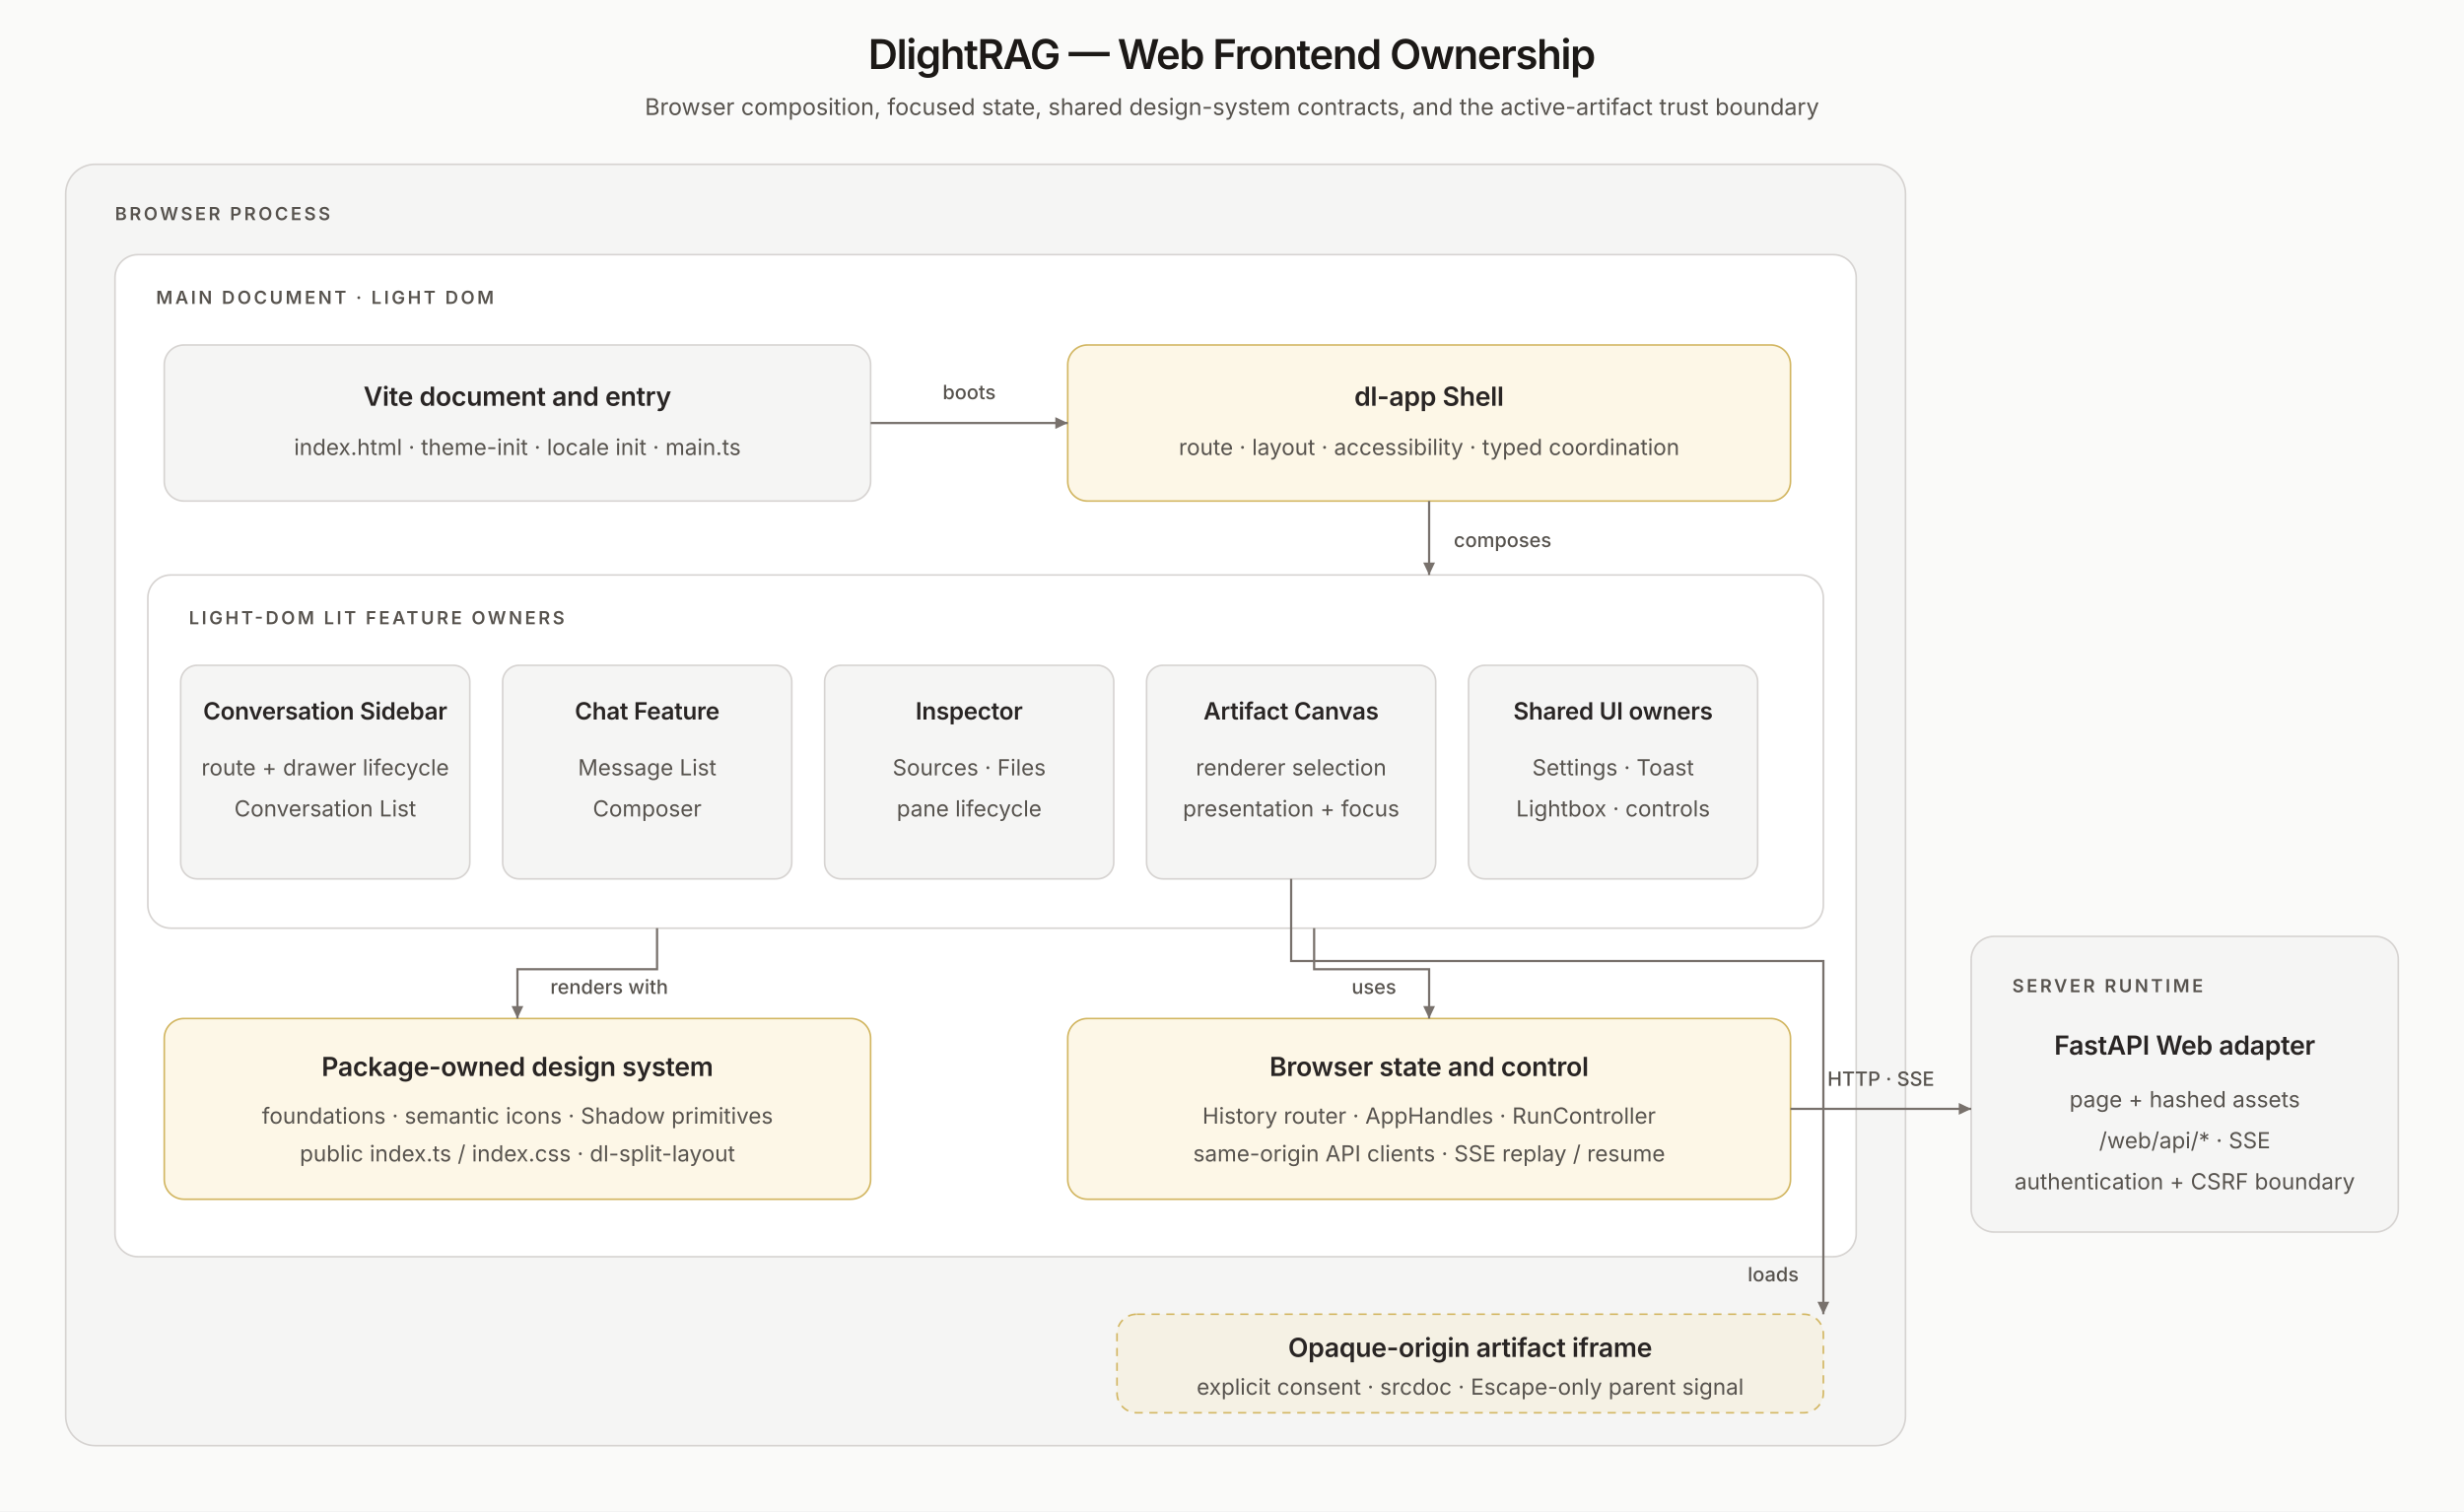
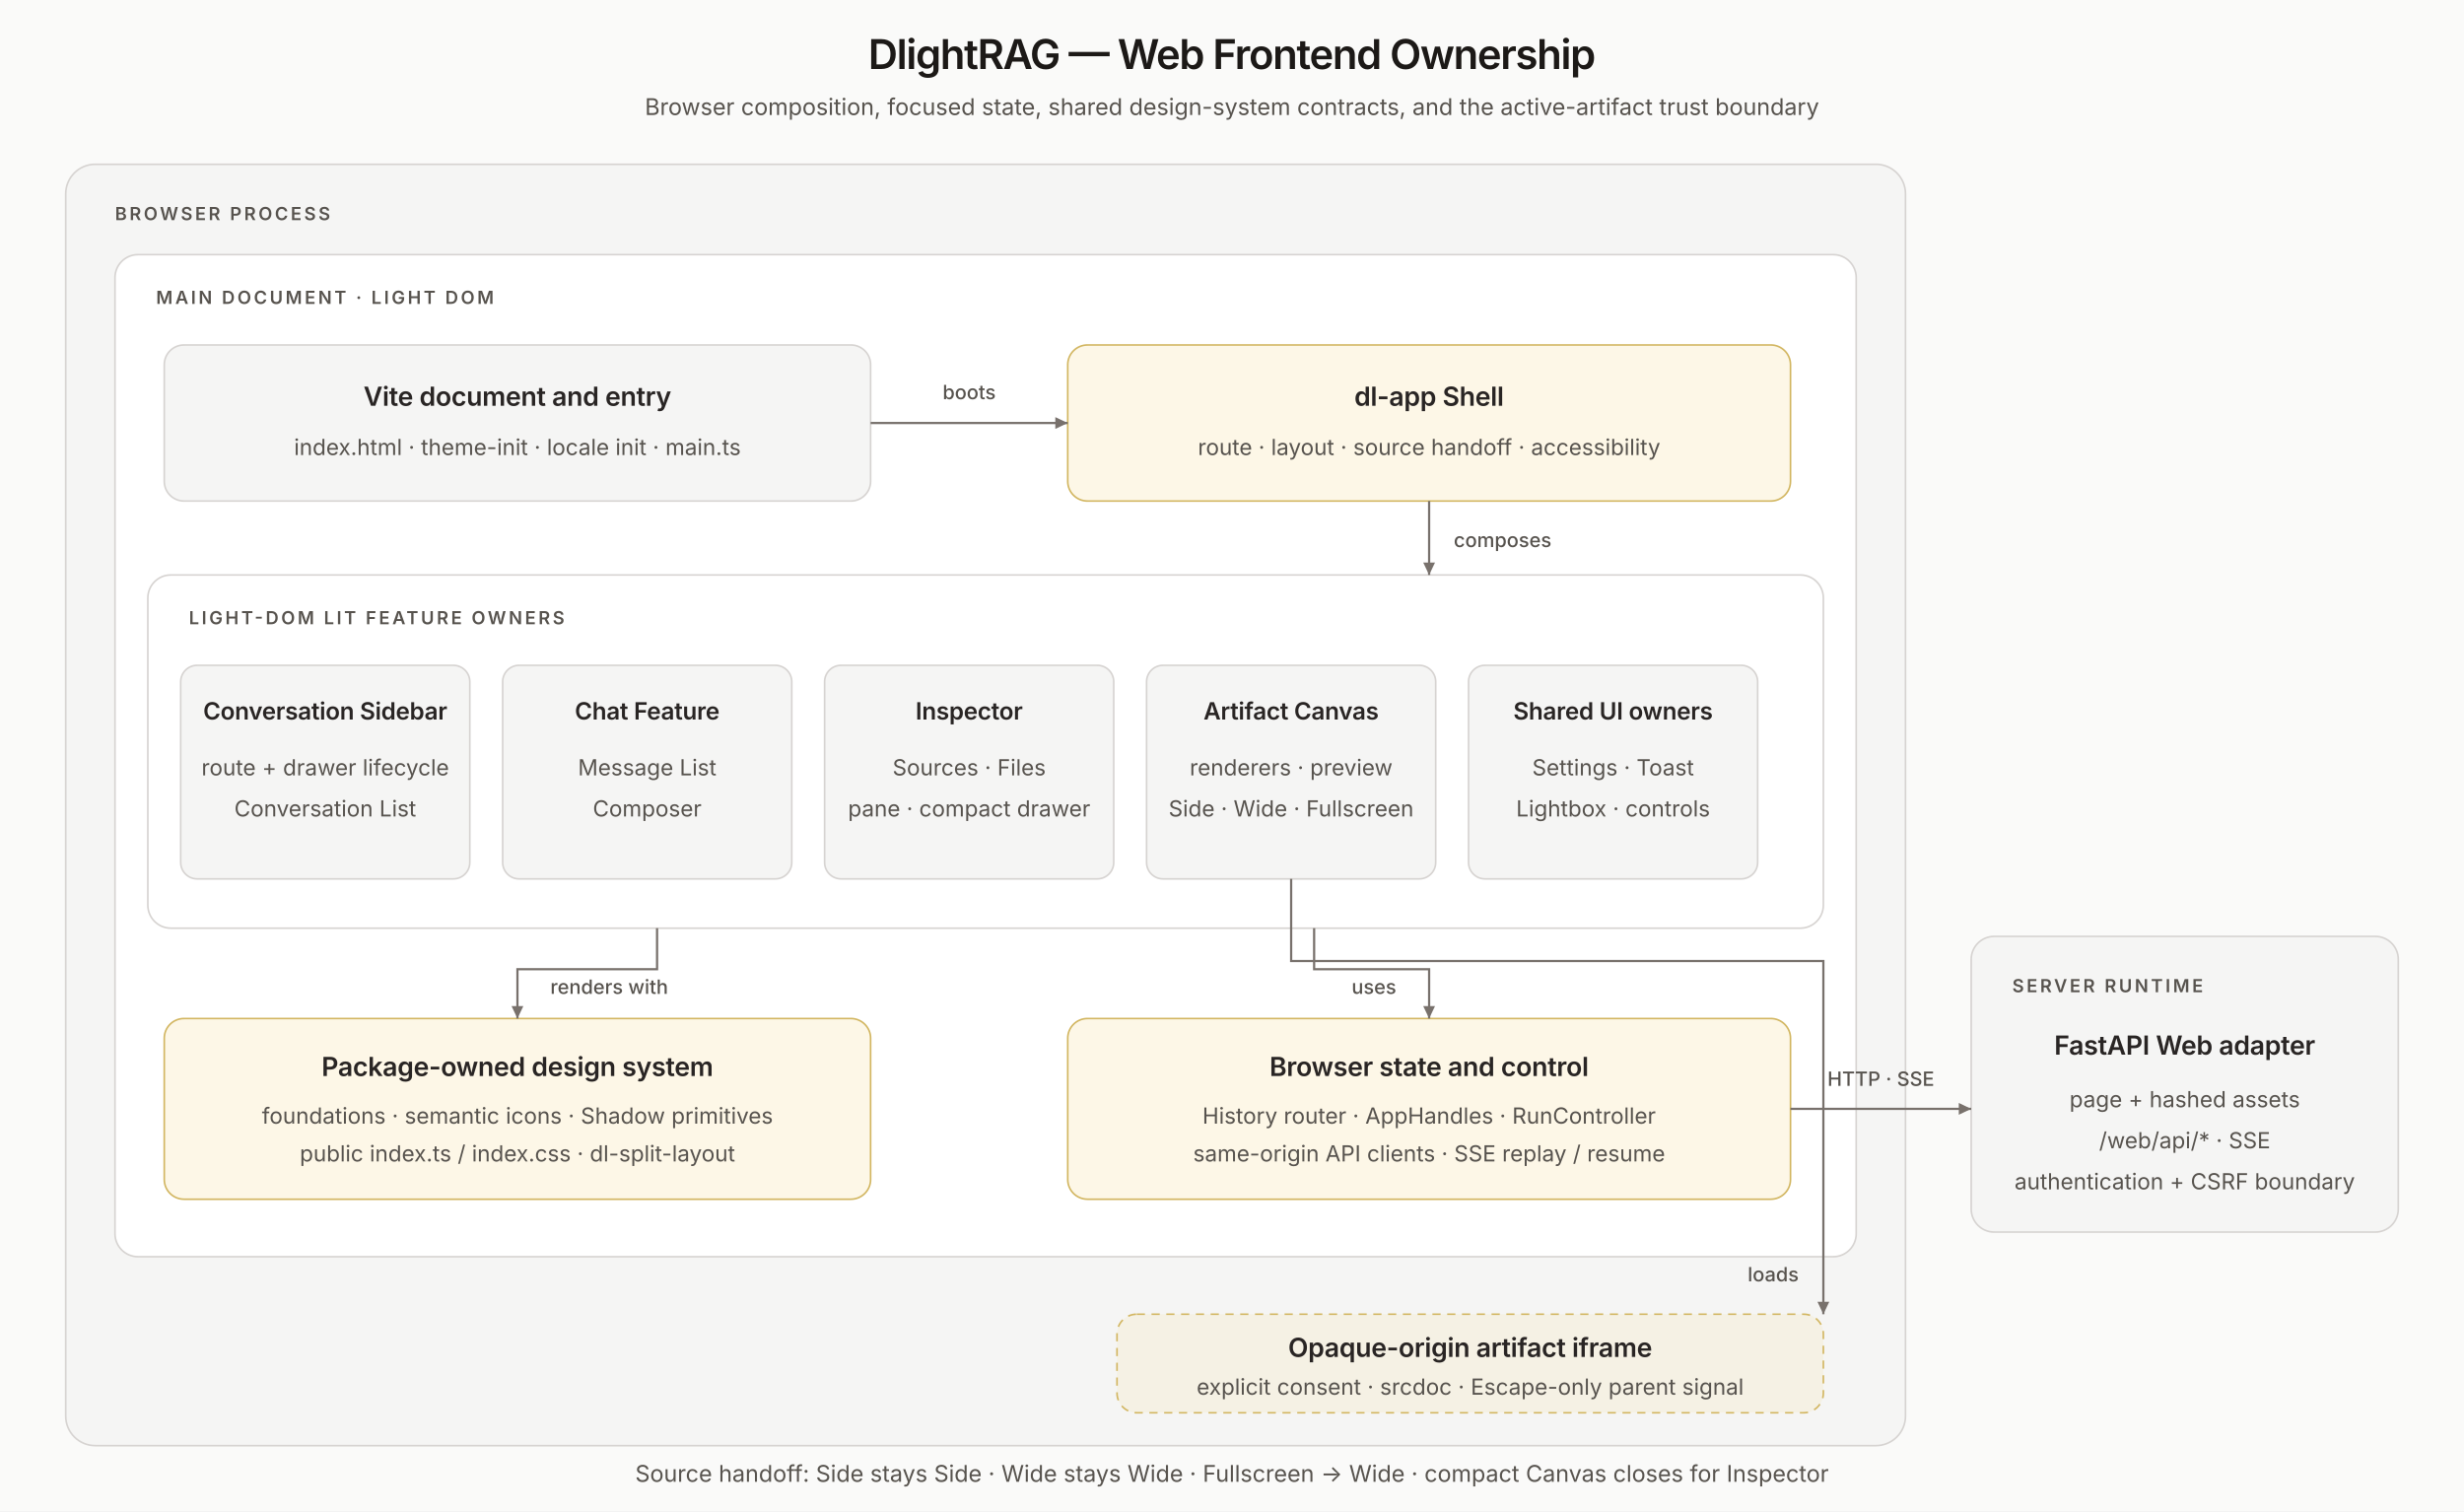
<svg xmlns="http://www.w3.org/2000/svg" width="1500" height="920" viewBox="0 0 1500 920" role="img" aria-labelledby="title description">
  <defs>
    <marker id="arrow" viewBox="0 0 10 10" refX="8" refY="5" markerWidth="7" markerHeight="7" orient="auto-start-reverse">
      <path d="M 0 1.2 L 8 5 L 0 8.8 z" class="arrow-head" />
    </marker>
    <style>
      :root { color-scheme: light dark; }
      .canvas { fill: #fafaf9; }
      .browser { fill: #f5f5f4; stroke: #d6d3d1; stroke-width: 1; }
      .document, .feature-group { fill: #fff; stroke: #d6d3d1; stroke-width: 1; }
      .heading { fill: #1c1917; font: 600 25px ui-sans-serif, system-ui, -apple-system, "Segoe UI", sans-serif; letter-spacing: -0.03em; }
      .subtitle, .note { fill: #57534e; font: 400 14px ui-sans-serif, system-ui, -apple-system, "Segoe UI", sans-serif; }
      .group-title { fill: #57534e; font: 600 11px ui-sans-serif, system-ui, -apple-system, "Segoe UI", sans-serif; letter-spacing: 0.14em; }
      .node-title { fill: #292524; font: 600 16px ui-sans-serif, system-ui, -apple-system, "Segoe UI", sans-serif; letter-spacing: -0.01em; }
      .small-title { fill: #292524; font: 600 14.5px ui-sans-serif, system-ui, -apple-system, "Segoe UI", sans-serif; letter-spacing: -0.01em; }
      .node-copy { fill: #57534e; font: 400 13.5px ui-sans-serif, system-ui, -apple-system, "Segoe UI", sans-serif; }
      .edge-label { fill: #57534e; font: 500 12px ui-sans-serif, system-ui, -apple-system, "Segoe UI", sans-serif; }
      .entry, .feature, .external { fill: #f5f5f4; stroke: #d6d3d1; stroke-width: 1; }
      .shell, .state, .design-system { fill: #f7de9d; fill-opacity: 0.24; stroke: #d2b661; stroke-width: 1; }
      .isolated { fill: #f7de9d; fill-opacity: 0.18; stroke: #d2b661; stroke-width: 1; stroke-dasharray: 5 4; }
      .edge { fill: none; stroke: #78716c; stroke-width: 1.35; marker-end: url(#arrow); }
      .arrow-head { fill: #78716c; }
      @media (prefers-color-scheme: dark) {
        .canvas { fill: #0c0a09; }
        .browser { fill: #1c1917; stroke: #292524; }
        .document, .feature-group, .entry, .feature, .external { fill: #292524; stroke: #44403c; }
        .heading, .node-title, .small-title { fill: #f5f5f4; }
        .subtitle, .note, .edge-label { fill: #a8a29e; }
        .group-title, .node-copy { fill: #d6d3d1; }
        .shell, .state, .design-system { fill: #574a24; fill-opacity: 0.55; stroke: #7e6c37; }
        .isolated { fill: #574a24; fill-opacity: 0.45; stroke: #7e6c37; }
        .edge { stroke: #78716c; }
        .arrow-head { fill: #78716c; }
      }
    </style>
  </defs>
  <rect class="canvas" width="1500" height="920" />
  <text class="heading" x="750" y="42" text-anchor="middle">DlightRAG — Web Frontend Ownership</text>
  <text class="subtitle" x="750" y="70" text-anchor="middle">Browser composition, focused state, shared design-system contracts, and the active-artifact trust boundary</text>
  <rect class="browser" x="40" y="100" width="1120" height="780" rx="18" />
  <text class="group-title" x="70" y="134">BROWSER PROCESS</text>
  <rect class="document" x="70" y="155" width="1060" height="610" rx="14" />
  <text class="group-title" x="95" y="185">MAIN DOCUMENT · LIGHT DOM</text>
  <rect class="entry" x="100" y="210" width="430" height="95" rx="12" />
  <text class="node-title" x="315" y="247" text-anchor="middle">Vite document and entry</text>
  <text class="node-copy" x="315" y="277" text-anchor="middle">index.html · theme-init · locale init · main.ts</text>
  <rect class="shell" x="650" y="210" width="440" height="95" rx="12" />
  <text class="node-title" x="870" y="247" text-anchor="middle">dl-app Shell</text>
-   <text class="node-copy" x="870" y="277" text-anchor="middle">route · layout · accessibility · typed coordination</text>
+   <text class="node-copy" x="870" y="277" text-anchor="middle">route · layout · source handoff · accessibility</text>
  <rect class="feature-group" x="90" y="350" width="1020" height="215" rx="14" />
  <text class="group-title" x="115" y="380">LIGHT-DOM LIT FEATURE OWNERS</text>
  <rect class="feature" x="110" y="405" width="176" height="130" rx="10" />
  <text class="small-title" x="198" y="438" text-anchor="middle">Conversation Sidebar</text>
  <text class="node-copy" x="198" y="472" text-anchor="middle">route + drawer lifecycle</text>
  <text class="node-copy" x="198" y="497" text-anchor="middle">Conversation List</text>
  <rect class="feature" x="306" y="405" width="176" height="130" rx="10" />
  <text class="small-title" x="394" y="438" text-anchor="middle">Chat Feature</text>
  <text class="node-copy" x="394" y="472" text-anchor="middle">Message List</text>
  <text class="node-copy" x="394" y="497" text-anchor="middle">Composer</text>
  <rect class="feature" x="502" y="405" width="176" height="130" rx="10" />
  <text class="small-title" x="590" y="438" text-anchor="middle">Inspector</text>
  <text class="node-copy" x="590" y="472" text-anchor="middle">Sources · Files</text>
-   <text class="node-copy" x="590" y="497" text-anchor="middle">pane lifecycle</text>
+   <text class="node-copy" x="590" y="497" text-anchor="middle">pane · compact drawer</text>
  <rect class="feature" x="698" y="405" width="176" height="130" rx="10" />
  <text class="small-title" x="786" y="438" text-anchor="middle">Artifact Canvas</text>
-   <text class="node-copy" x="786" y="472" text-anchor="middle">renderer selection</text>
-   <text class="node-copy" x="786" y="497" text-anchor="middle">presentation + focus</text>
+   <text class="node-copy" x="786" y="472" text-anchor="middle">renderers · preview</text>
+   <text class="node-copy" x="786" y="497" text-anchor="middle">Side · Wide · Fullscreen</text>
  <rect class="feature" x="894" y="405" width="176" height="130" rx="10" />
  <text class="small-title" x="982" y="438" text-anchor="middle">Shared UI owners</text>
  <text class="node-copy" x="982" y="472" text-anchor="middle">Settings · Toast</text>
  <text class="node-copy" x="982" y="497" text-anchor="middle">Lightbox · controls</text>
  <rect class="design-system" x="100" y="620" width="430" height="110" rx="12" />
  <text class="node-title" x="315" y="655" text-anchor="middle">Package-owned design system</text>
  <text class="node-copy" x="315" y="684" text-anchor="middle">foundations · semantic icons · Shadow primitives</text>
  <text class="node-copy" x="315" y="707" text-anchor="middle">public index.ts / index.css · dl-split-layout</text>
  <rect class="state" x="650" y="620" width="440" height="110" rx="12" />
  <text class="node-title" x="870" y="655" text-anchor="middle">Browser state and control</text>
  <text class="node-copy" x="870" y="684" text-anchor="middle">History router · AppHandles · RunController</text>
  <text class="node-copy" x="870" y="707" text-anchor="middle">same-origin API clients · SSE replay / resume</text>
  <rect class="isolated" x="680" y="800" width="430" height="60" rx="12" />
  <text class="node-title" x="895" y="826" text-anchor="middle">Opaque-origin artifact iframe</text>
  <text class="node-copy" x="895" y="849" text-anchor="middle">explicit consent · srcdoc · Escape-only parent signal</text>
  <rect class="external" x="1200" y="570" width="260" height="180" rx="14" />
  <text class="group-title" x="1225" y="604">SERVER RUNTIME</text>
  <text class="node-title" x="1330" y="642" text-anchor="middle">FastAPI Web adapter</text>
  <text class="node-copy" x="1330" y="674" text-anchor="middle">page + hashed assets</text>
  <text class="node-copy" x="1330" y="699" text-anchor="middle">/web/api/* · SSE</text>
  <text class="node-copy" x="1330" y="724" text-anchor="middle">authentication + CSRF boundary</text>
  <path class="edge" d="M 530 257.5 H 650" />
  <text class="edge-label" x="590" y="243" text-anchor="middle">boots</text>
  <path class="edge" d="M 870 305 V 350" />
  <text class="edge-label" x="885" y="333">composes</text>
  <path class="edge" d="M 400 565 V 590 H 315 V 620" />
  <text class="edge-label" x="335" y="605">renders with</text>
  <path class="edge" d="M 800 565 V 590 H 870 V 620" />
  <text class="edge-label" x="850" y="605" text-anchor="end">uses</text>
  <path class="edge" d="M 786 535 V 585 H 1110 V 800" />
  <text class="edge-label" x="1095" y="780" text-anchor="end">loads</text>
  <path class="edge" d="M 1090 675 H 1200" />
  <text class="edge-label" x="1145" y="661" text-anchor="middle">HTTP · SSE</text>
+   <text class="note" x="750" y="902" text-anchor="middle">Source handoff: Side stays Side · Wide stays Wide · Fullscreen → Wide · compact Canvas closes for Inspector</text>
</svg>
